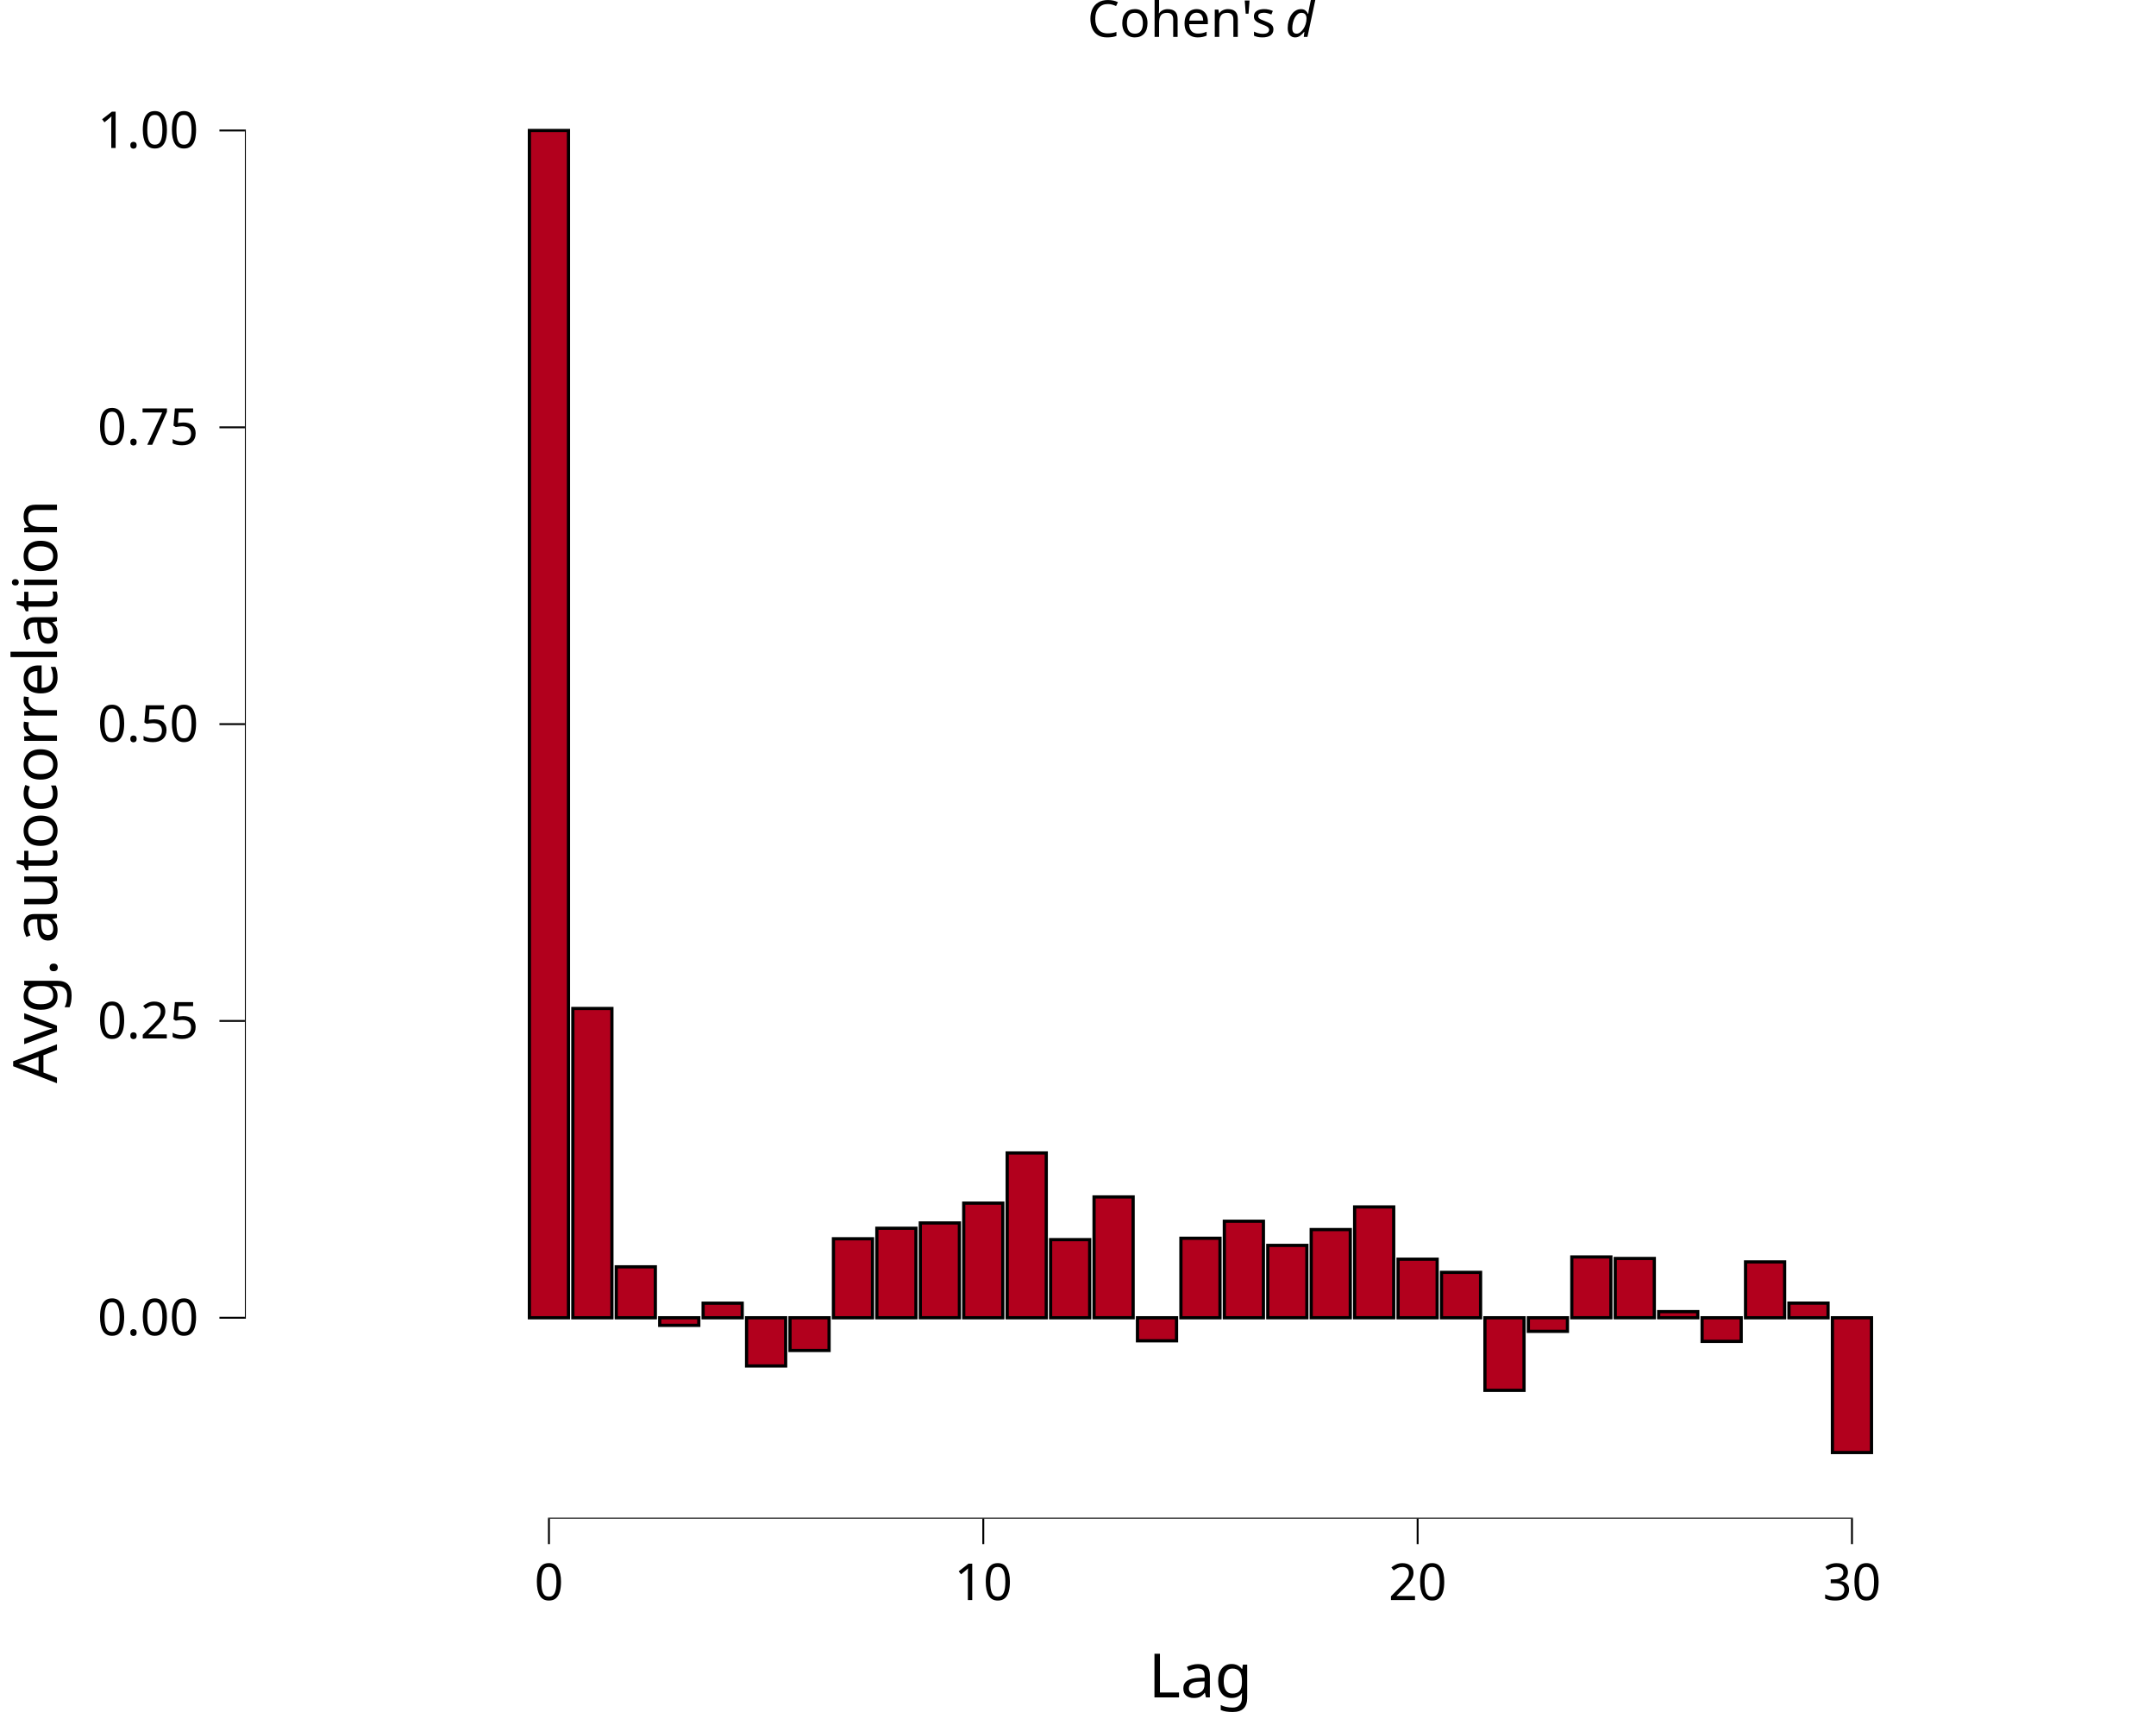
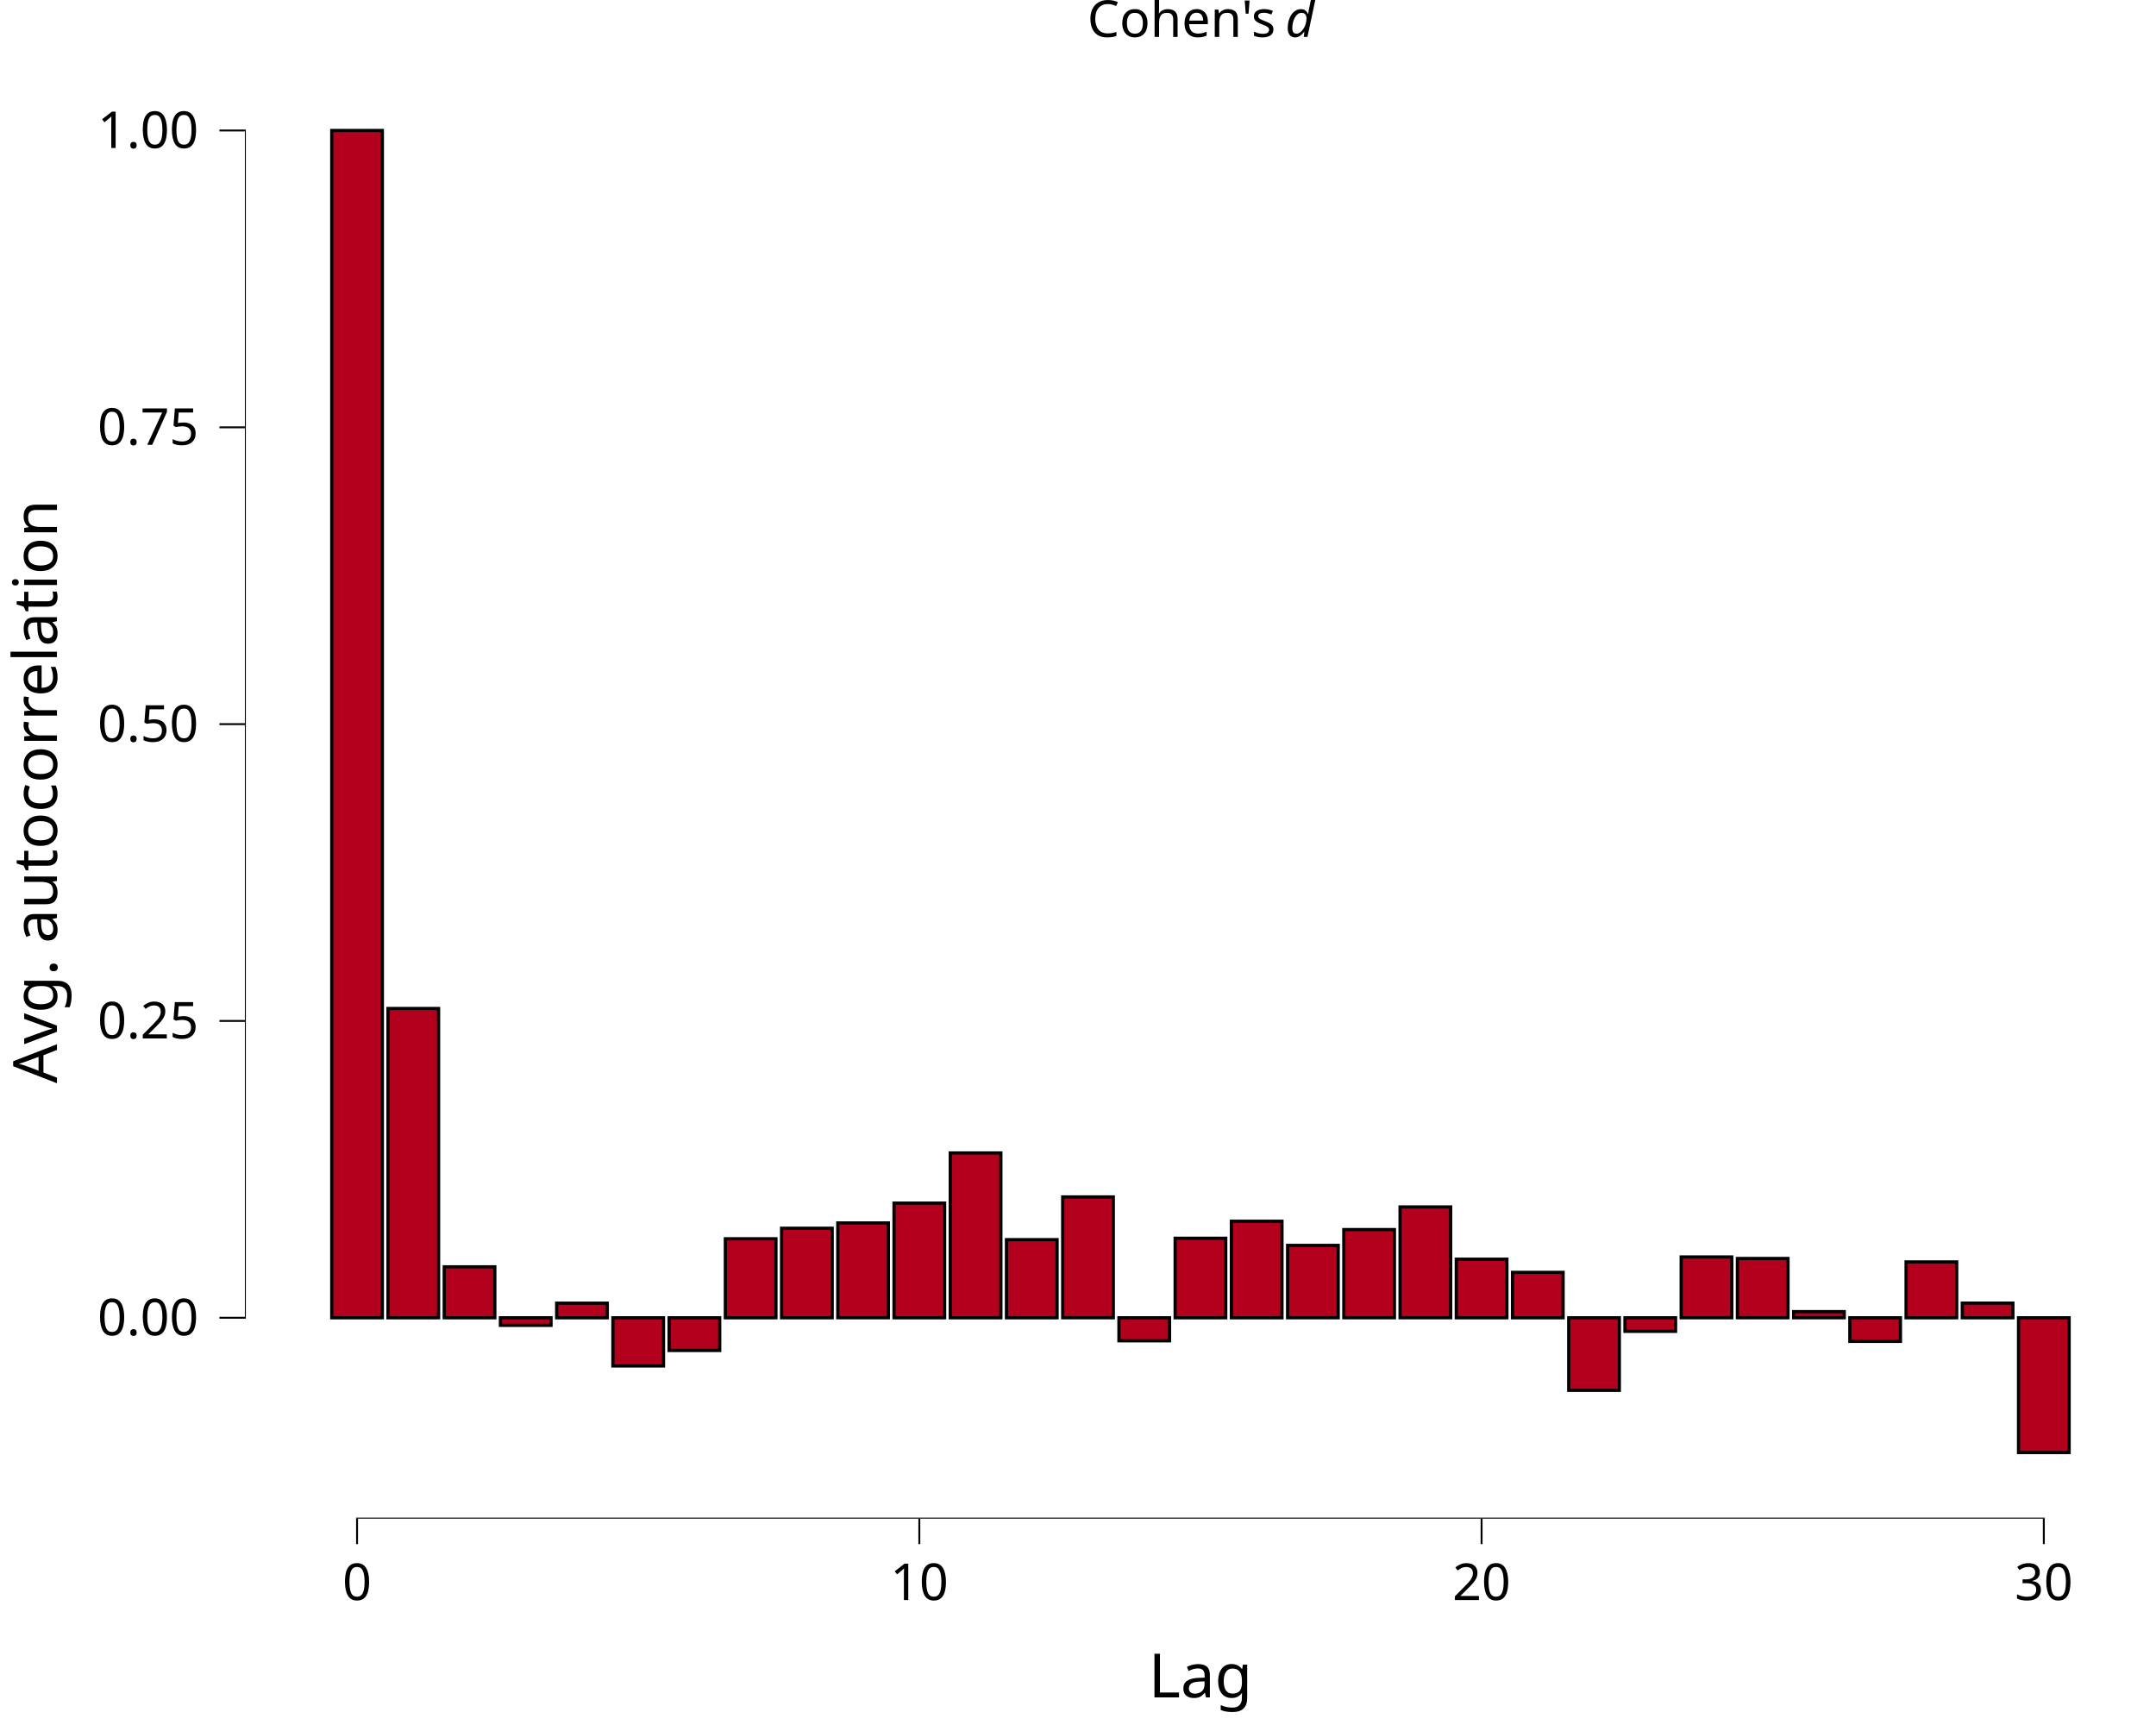
<svg xmlns="http://www.w3.org/2000/svg" class="svglite" data-engine-version="2.0" width="720.00pt" height="576.00pt" viewBox="0 0 720.00 576.00">
  <defs>
    <style type="text/css">
    .svglite line, .svglite polyline, .svglite polygon, .svglite path, .svglite rect, .svglite circle {
      fill: none;
      stroke: #000000;
      stroke-linecap: round;
      stroke-linejoin: round;
      stroke-miterlimit: 10.00;
    }
  </style>
  </defs>
  <rect width="100%" height="100%" style="stroke: none; fill: #FFFFFF;" />
  <defs>
    <clipPath id="cpMC4wMHw3MjAuMDB8MC4wMHw1NzYuMDA=">
      <rect x="0.00" y="0.00" width="720.00" height="576.00" />
    </clipPath>
  </defs>
  <g clip-path="url(#cpMC4wMHw3MjAuMDB8MC4wMHw1NzYuMDA=)">
    <rect x="0.00" y="0.00" width="720.00" height="576.00" style="stroke-width: 10.67; stroke: none;" />
  </g>
  <defs>
    <clipPath id="cpODEuNzh8NzIwLjAwfDIxLjQ5fDUwNy4wOQ==">
      <rect x="81.78" y="21.49" width="638.22" height="485.60" />
    </clipPath>
  </defs>
  <g clip-path="url(#cpODEuNzh8NzIwLjAwfDIxLjQ5fDUwNy4wOQ==)">
    <rect x="81.78" y="21.49" width="638.22" height="485.60" style="stroke-width: 10.67; stroke: none;" />
-     <rect x="176.79" y="43.57" width="13.05" height="396.45" style="stroke-width: 1.07; stroke-linecap: square; stroke-linejoin: miter; fill: #B2001D;" />
-     <rect x="191.30" y="336.75" width="13.05" height="103.27" style="stroke-width: 1.07; stroke-linecap: square; stroke-linejoin: miter; fill: #B2001D;" />
-     <rect x="205.80" y="423.01" width="13.05" height="17.01" style="stroke-width: 1.07; stroke-linecap: square; stroke-linejoin: miter; fill: #B2001D;" />
-     <rect x="220.31" y="440.02" width="13.05" height="2.53" style="stroke-width: 1.07; stroke-linecap: square; stroke-linejoin: miter; fill: #B2001D;" />
-     <rect x="234.81" y="435.15" width="13.05" height="4.87" style="stroke-width: 1.07; stroke-linecap: square; stroke-linejoin: miter; fill: #B2001D;" />
-     <rect x="249.32" y="440.02" width="13.05" height="16.09" style="stroke-width: 1.07; stroke-linecap: square; stroke-linejoin: miter; fill: #B2001D;" />
-     <rect x="263.82" y="440.02" width="13.05" height="10.92" style="stroke-width: 1.07; stroke-linecap: square; stroke-linejoin: miter; fill: #B2001D;" />
-     <rect x="278.33" y="413.64" width="13.05" height="26.38" style="stroke-width: 1.07; stroke-linecap: square; stroke-linejoin: miter; fill: #B2001D;" />
-     <rect x="292.83" y="410.13" width="13.05" height="29.89" style="stroke-width: 1.07; stroke-linecap: square; stroke-linejoin: miter; fill: #B2001D;" />
-     <rect x="307.34" y="408.36" width="13.05" height="31.65" style="stroke-width: 1.07; stroke-linecap: square; stroke-linejoin: miter; fill: #B2001D;" />
-     <rect x="321.84" y="401.74" width="13.05" height="38.28" style="stroke-width: 1.07; stroke-linecap: square; stroke-linejoin: miter; fill: #B2001D;" />
-     <rect x="336.35" y="384.99" width="13.05" height="55.03" style="stroke-width: 1.07; stroke-linecap: square; stroke-linejoin: miter; fill: #B2001D;" />
-     <rect x="350.85" y="413.93" width="13.05" height="26.09" style="stroke-width: 1.07; stroke-linecap: square; stroke-linejoin: miter; fill: #B2001D;" />
-     <rect x="365.36" y="399.67" width="13.05" height="40.34" style="stroke-width: 1.07; stroke-linecap: square; stroke-linejoin: miter; fill: #B2001D;" />
-     <rect x="379.86" y="440.02" width="13.05" height="7.69" style="stroke-width: 1.07; stroke-linecap: square; stroke-linejoin: miter; fill: #B2001D;" />
-     <rect x="394.37" y="413.47" width="13.05" height="26.55" style="stroke-width: 1.07; stroke-linecap: square; stroke-linejoin: miter; fill: #B2001D;" />
-     <rect x="408.87" y="407.79" width="13.05" height="32.23" style="stroke-width: 1.07; stroke-linecap: square; stroke-linejoin: miter; fill: #B2001D;" />
-     <rect x="423.38" y="415.85" width="13.05" height="24.16" style="stroke-width: 1.07; stroke-linecap: square; stroke-linejoin: miter; fill: #B2001D;" />
-     <rect x="437.88" y="410.57" width="13.05" height="29.44" style="stroke-width: 1.07; stroke-linecap: square; stroke-linejoin: miter; fill: #B2001D;" />
-     <rect x="452.38" y="403.01" width="13.05" height="37.00" style="stroke-width: 1.07; stroke-linecap: square; stroke-linejoin: miter; fill: #B2001D;" />
-     <rect x="466.89" y="420.46" width="13.05" height="19.56" style="stroke-width: 1.07; stroke-linecap: square; stroke-linejoin: miter; fill: #B2001D;" />
-     <rect x="481.39" y="424.86" width="13.05" height="15.16" style="stroke-width: 1.07; stroke-linecap: square; stroke-linejoin: miter; fill: #B2001D;" />
-     <rect x="495.90" y="440.02" width="13.05" height="24.24" style="stroke-width: 1.07; stroke-linecap: square; stroke-linejoin: miter; fill: #B2001D;" />
-     <rect x="510.40" y="440.02" width="13.05" height="4.53" style="stroke-width: 1.07; stroke-linecap: square; stroke-linejoin: miter; fill: #B2001D;" />
-     <rect x="524.91" y="419.71" width="13.05" height="20.30" style="stroke-width: 1.07; stroke-linecap: square; stroke-linejoin: miter; fill: #B2001D;" />
-     <rect x="539.41" y="420.22" width="13.05" height="19.79" style="stroke-width: 1.07; stroke-linecap: square; stroke-linejoin: miter; fill: #B2001D;" />
-     <rect x="553.92" y="437.97" width="13.05" height="2.04" style="stroke-width: 1.07; stroke-linecap: square; stroke-linejoin: miter; fill: #B2001D;" />
-     <rect x="568.42" y="440.02" width="13.05" height="7.88" style="stroke-width: 1.07; stroke-linecap: square; stroke-linejoin: miter; fill: #B2001D;" />
-     <rect x="582.93" y="421.37" width="13.05" height="18.65" style="stroke-width: 1.07; stroke-linecap: square; stroke-linejoin: miter; fill: #B2001D;" />
-     <rect x="597.43" y="435.13" width="13.05" height="4.89" style="stroke-width: 1.07; stroke-linecap: square; stroke-linejoin: miter; fill: #B2001D;" />
-     <rect x="611.94" y="440.02" width="13.05" height="45.00" style="stroke-width: 1.07; stroke-linecap: square; stroke-linejoin: miter; fill: #B2001D;" />
-     <line x1="183.00" y1="507.09" x2="618.78" y2="507.09" style="stroke-width: 0.64; stroke-linecap: butt;" />
+     <rect x="110.79" y="43.57" width="16.90" height="396.45" style="stroke-width: 1.07; stroke-linecap: square; stroke-linejoin: miter; fill: #B2001D;" />
+     <rect x="129.57" y="336.75" width="16.90" height="103.27" style="stroke-width: 1.07; stroke-linecap: square; stroke-linejoin: miter; fill: #B2001D;" />
+     <rect x="148.35" y="423.01" width="16.90" height="17.01" style="stroke-width: 1.07; stroke-linecap: square; stroke-linejoin: miter; fill: #B2001D;" />
+     <rect x="167.12" y="440.02" width="16.90" height="2.53" style="stroke-width: 1.07; stroke-linecap: square; stroke-linejoin: miter; fill: #B2001D;" />
+     <rect x="185.90" y="435.15" width="16.90" height="4.87" style="stroke-width: 1.07; stroke-linecap: square; stroke-linejoin: miter; fill: #B2001D;" />
+     <rect x="204.68" y="440.02" width="16.90" height="16.09" style="stroke-width: 1.07; stroke-linecap: square; stroke-linejoin: miter; fill: #B2001D;" />
+     <rect x="223.45" y="440.02" width="16.90" height="10.92" style="stroke-width: 1.07; stroke-linecap: square; stroke-linejoin: miter; fill: #B2001D;" />
+     <rect x="242.23" y="413.64" width="16.90" height="26.38" style="stroke-width: 1.07; stroke-linecap: square; stroke-linejoin: miter; fill: #B2001D;" />
+     <rect x="261.01" y="410.13" width="16.90" height="29.89" style="stroke-width: 1.07; stroke-linecap: square; stroke-linejoin: miter; fill: #B2001D;" />
+     <rect x="279.78" y="408.36" width="16.90" height="31.65" style="stroke-width: 1.07; stroke-linecap: square; stroke-linejoin: miter; fill: #B2001D;" />
+     <rect x="298.56" y="401.74" width="16.90" height="38.28" style="stroke-width: 1.07; stroke-linecap: square; stroke-linejoin: miter; fill: #B2001D;" />
+     <rect x="317.34" y="384.99" width="16.90" height="55.03" style="stroke-width: 1.07; stroke-linecap: square; stroke-linejoin: miter; fill: #B2001D;" />
+     <rect x="336.11" y="413.93" width="16.90" height="26.09" style="stroke-width: 1.07; stroke-linecap: square; stroke-linejoin: miter; fill: #B2001D;" />
+     <rect x="354.89" y="399.67" width="16.90" height="40.34" style="stroke-width: 1.07; stroke-linecap: square; stroke-linejoin: miter; fill: #B2001D;" />
+     <rect x="373.67" y="440.02" width="16.90" height="7.69" style="stroke-width: 1.07; stroke-linecap: square; stroke-linejoin: miter; fill: #B2001D;" />
+     <rect x="392.44" y="413.47" width="16.90" height="26.55" style="stroke-width: 1.07; stroke-linecap: square; stroke-linejoin: miter; fill: #B2001D;" />
+     <rect x="411.22" y="407.79" width="16.90" height="32.23" style="stroke-width: 1.07; stroke-linecap: square; stroke-linejoin: miter; fill: #B2001D;" />
+     <rect x="430.00" y="415.85" width="16.90" height="24.16" style="stroke-width: 1.07; stroke-linecap: square; stroke-linejoin: miter; fill: #B2001D;" />
+     <rect x="448.77" y="410.57" width="16.90" height="29.44" style="stroke-width: 1.07; stroke-linecap: square; stroke-linejoin: miter; fill: #B2001D;" />
+     <rect x="467.55" y="403.01" width="16.90" height="37.00" style="stroke-width: 1.07; stroke-linecap: square; stroke-linejoin: miter; fill: #B2001D;" />
+     <rect x="486.33" y="420.46" width="16.90" height="19.56" style="stroke-width: 1.07; stroke-linecap: square; stroke-linejoin: miter; fill: #B2001D;" />
+     <rect x="505.10" y="424.86" width="16.90" height="15.16" style="stroke-width: 1.07; stroke-linecap: square; stroke-linejoin: miter; fill: #B2001D;" />
+     <rect x="523.88" y="440.02" width="16.90" height="24.24" style="stroke-width: 1.07; stroke-linecap: square; stroke-linejoin: miter; fill: #B2001D;" />
+     <rect x="542.66" y="440.02" width="16.90" height="4.53" style="stroke-width: 1.07; stroke-linecap: square; stroke-linejoin: miter; fill: #B2001D;" />
+     <rect x="561.43" y="419.71" width="16.90" height="20.30" style="stroke-width: 1.07; stroke-linecap: square; stroke-linejoin: miter; fill: #B2001D;" />
+     <rect x="580.21" y="420.22" width="16.90" height="19.79" style="stroke-width: 1.07; stroke-linecap: square; stroke-linejoin: miter; fill: #B2001D;" />
+     <rect x="598.99" y="437.97" width="16.90" height="2.04" style="stroke-width: 1.07; stroke-linecap: square; stroke-linejoin: miter; fill: #B2001D;" />
+     <rect x="617.76" y="440.02" width="16.90" height="7.88" style="stroke-width: 1.07; stroke-linecap: square; stroke-linejoin: miter; fill: #B2001D;" />
+     <rect x="636.54" y="421.37" width="16.90" height="18.65" style="stroke-width: 1.07; stroke-linecap: square; stroke-linejoin: miter; fill: #B2001D;" />
+     <rect x="655.31" y="435.13" width="16.90" height="4.89" style="stroke-width: 1.07; stroke-linecap: square; stroke-linejoin: miter; fill: #B2001D;" />
+     <rect x="674.09" y="440.02" width="16.90" height="45.00" style="stroke-width: 1.07; stroke-linecap: square; stroke-linejoin: miter; fill: #B2001D;" />
+     <line x1="118.93" y1="507.09" x2="682.86" y2="507.09" style="stroke-width: 0.64; stroke-linecap: butt;" />
    <line x1="81.78" y1="440.34" x2="81.78" y2="43.25" style="stroke-width: 0.64; stroke-linecap: butt;" />
    <rect x="81.78" y="21.49" width="638.22" height="485.60" style="stroke-width: 0.00; stroke: none;" />
  </g>
  <g clip-path="url(#cpMC4wMHw3MjAuMDB8MC4wMHw1NzYuMDA=)">
    <polyline points="81.78,507.09 81.78,21.49 " style="stroke-width: 0.00; stroke: none; stroke-linecap: butt;" />
    <text x="66.31" y="445.87" text-anchor="end" style="font-size: 17.00px; font-family: sans;" textLength="33.09px" lengthAdjust="spacingAndGlyphs">0.00</text>
    <text x="66.31" y="346.75" text-anchor="end" style="font-size: 17.00px; font-family: sans;" textLength="33.09px" lengthAdjust="spacingAndGlyphs">0.25</text>
    <text x="66.31" y="247.64" text-anchor="end" style="font-size: 17.00px; font-family: sans;" textLength="33.09px" lengthAdjust="spacingAndGlyphs">0.50</text>
    <text x="66.31" y="148.53" text-anchor="end" style="font-size: 17.00px; font-family: sans;" textLength="33.09px" lengthAdjust="spacingAndGlyphs">0.75</text>
    <text x="66.31" y="49.42" text-anchor="end" style="font-size: 17.00px; font-family: sans;" textLength="33.09px" lengthAdjust="spacingAndGlyphs">1.00</text>
    <polyline points="73.28,440.02 81.78,440.02 " style="stroke-width: 0.64; stroke-linecap: butt;" />
    <polyline points="73.28,340.90 81.78,340.90 " style="stroke-width: 0.64; stroke-linecap: butt;" />
    <polyline points="73.28,241.79 81.78,241.79 " style="stroke-width: 0.64; stroke-linecap: butt;" />
    <polyline points="73.28,142.68 81.78,142.68 " style="stroke-width: 0.64; stroke-linecap: butt;" />
    <polyline points="73.28,43.57 81.78,43.57 " style="stroke-width: 0.64; stroke-linecap: butt;" />
    <polyline points="81.78,507.09 720.00,507.09 " style="stroke-width: 0.00; stroke: none; stroke-linecap: butt;" />
-     <polyline points="183.32,515.60 183.32,507.09 " style="stroke-width: 0.64; stroke-linecap: butt;" />
-     <polyline points="328.37,515.60 328.37,507.09 " style="stroke-width: 0.64; stroke-linecap: butt;" />
-     <polyline points="473.42,515.60 473.42,507.09 " style="stroke-width: 0.64; stroke-linecap: butt;" />
-     <polyline points="618.47,515.60 618.47,507.09 " style="stroke-width: 0.64; stroke-linecap: butt;" />
-     <text x="183.32" y="534.27" text-anchor="middle" style="font-size: 17.00px; font-family: sans;" textLength="9.46px" lengthAdjust="spacingAndGlyphs">0</text>
-     <text x="328.37" y="534.27" text-anchor="middle" style="font-size: 17.00px; font-family: sans;" textLength="18.91px" lengthAdjust="spacingAndGlyphs">10</text>
-     <text x="473.42" y="534.27" text-anchor="middle" style="font-size: 17.00px; font-family: sans;" textLength="18.91px" lengthAdjust="spacingAndGlyphs">20</text>
-     <text x="618.47" y="534.27" text-anchor="middle" style="font-size: 17.00px; font-family: sans;" textLength="18.91px" lengthAdjust="spacingAndGlyphs">30</text>
+     <polyline points="119.24,515.60 119.24,507.09 " style="stroke-width: 0.64; stroke-linecap: butt;" />
+     <polyline points="307.01,515.60 307.01,507.09 " style="stroke-width: 0.64; stroke-linecap: butt;" />
+     <polyline points="494.78,515.60 494.78,507.09 " style="stroke-width: 0.64; stroke-linecap: butt;" />
+     <polyline points="682.54,515.60 682.54,507.09 " style="stroke-width: 0.64; stroke-linecap: butt;" />
+     <text x="119.24" y="534.27" text-anchor="middle" style="font-size: 17.00px; font-family: sans;" textLength="9.46px" lengthAdjust="spacingAndGlyphs">0</text>
+     <text x="307.01" y="534.27" text-anchor="middle" style="font-size: 17.00px; font-family: sans;" textLength="18.91px" lengthAdjust="spacingAndGlyphs">10</text>
+     <text x="494.78" y="534.27" text-anchor="middle" style="font-size: 17.00px; font-family: sans;" textLength="18.91px" lengthAdjust="spacingAndGlyphs">20</text>
+     <text x="682.54" y="534.27" text-anchor="middle" style="font-size: 17.00px; font-family: sans;" textLength="18.91px" lengthAdjust="spacingAndGlyphs">30</text>
    <text x="400.89" y="566.78" text-anchor="middle" style="font-size: 20.40px; font-family: sans;" textLength="34.04px" lengthAdjust="spacingAndGlyphs">Lag</text>
    <text transform="translate(19.02,264.29) rotate(-90)" text-anchor="middle" style="font-size: 20.40px; font-family: sans;" textLength="181.46px" lengthAdjust="spacingAndGlyphs">Avg. autocorrelation</text>
    <text x="363.11" y="12.32" style="font-size: 17.00px; font-family: sans;" textLength="61.85px" lengthAdjust="spacingAndGlyphs">Cohen's</text>
    <text x="424.96" y="12.32" style="font-size: 17.00px; font-family: sans;" textLength="4.25px" lengthAdjust="spacingAndGlyphs"> </text>
    <text x="429.22" y="12.32" style="font-size: 17.00px; font-style: italic; font-family: sans;" textLength="9.46px" lengthAdjust="spacingAndGlyphs">d</text>
  </g>
</svg>
